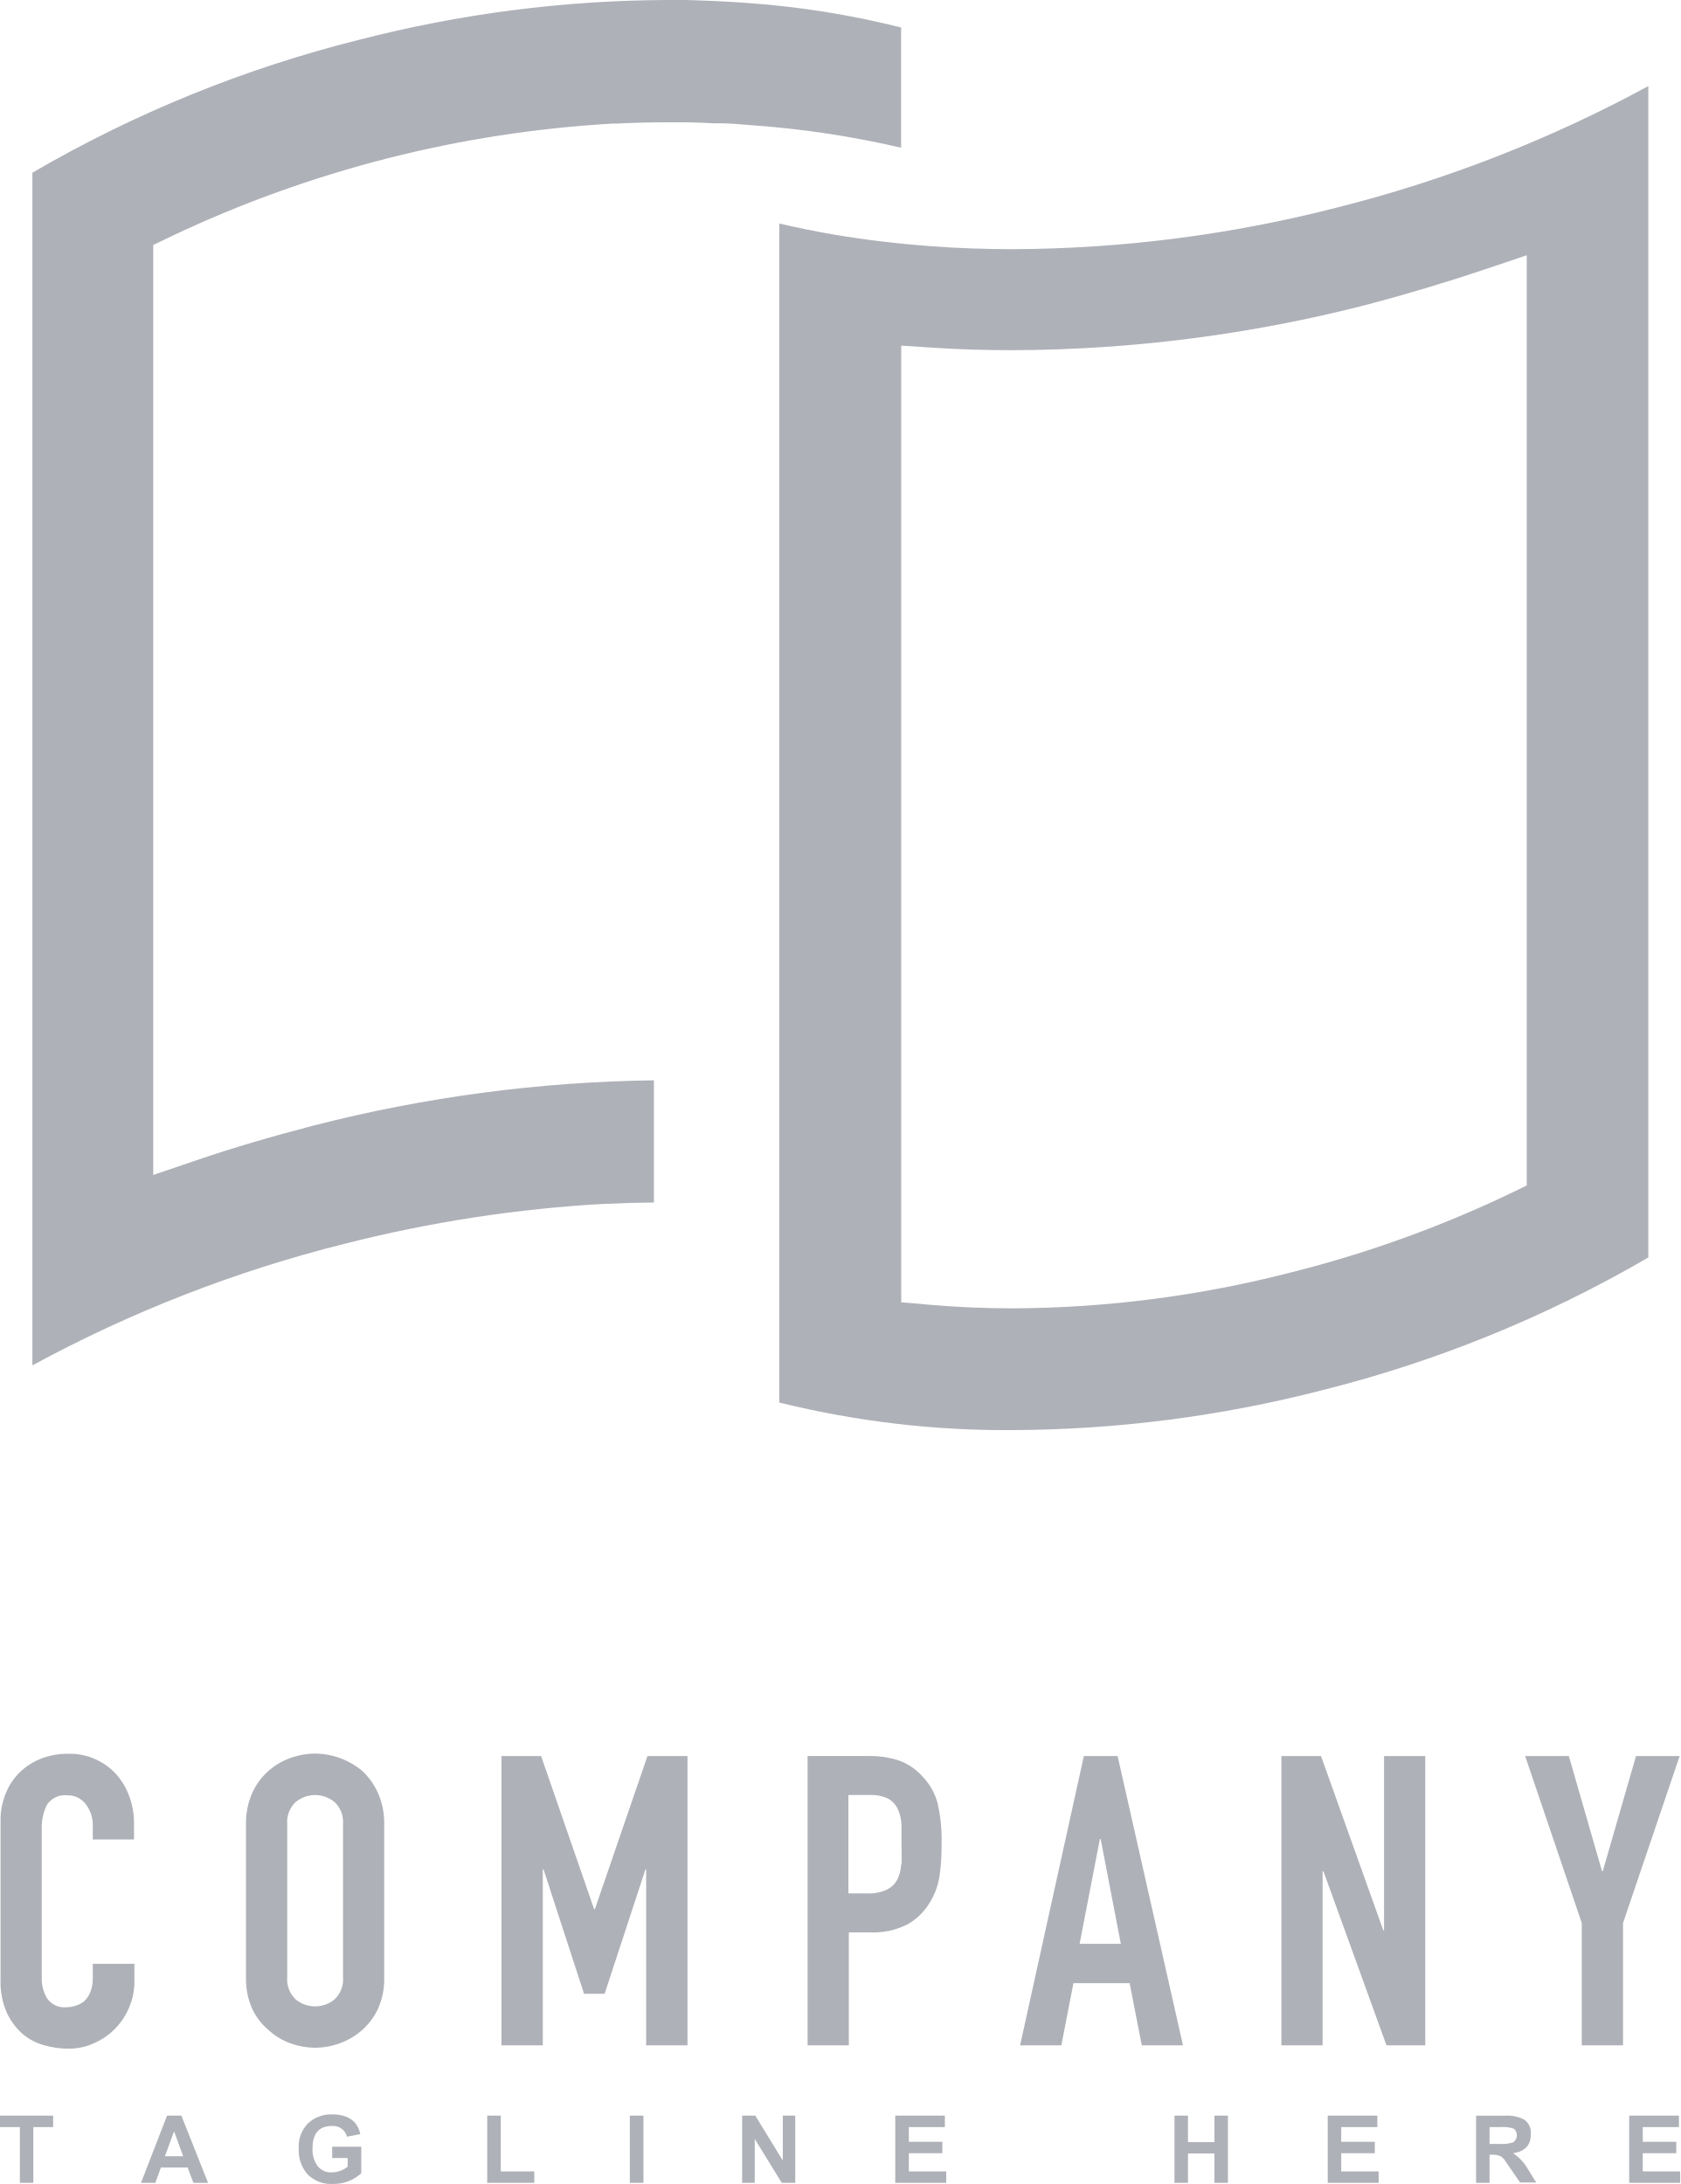
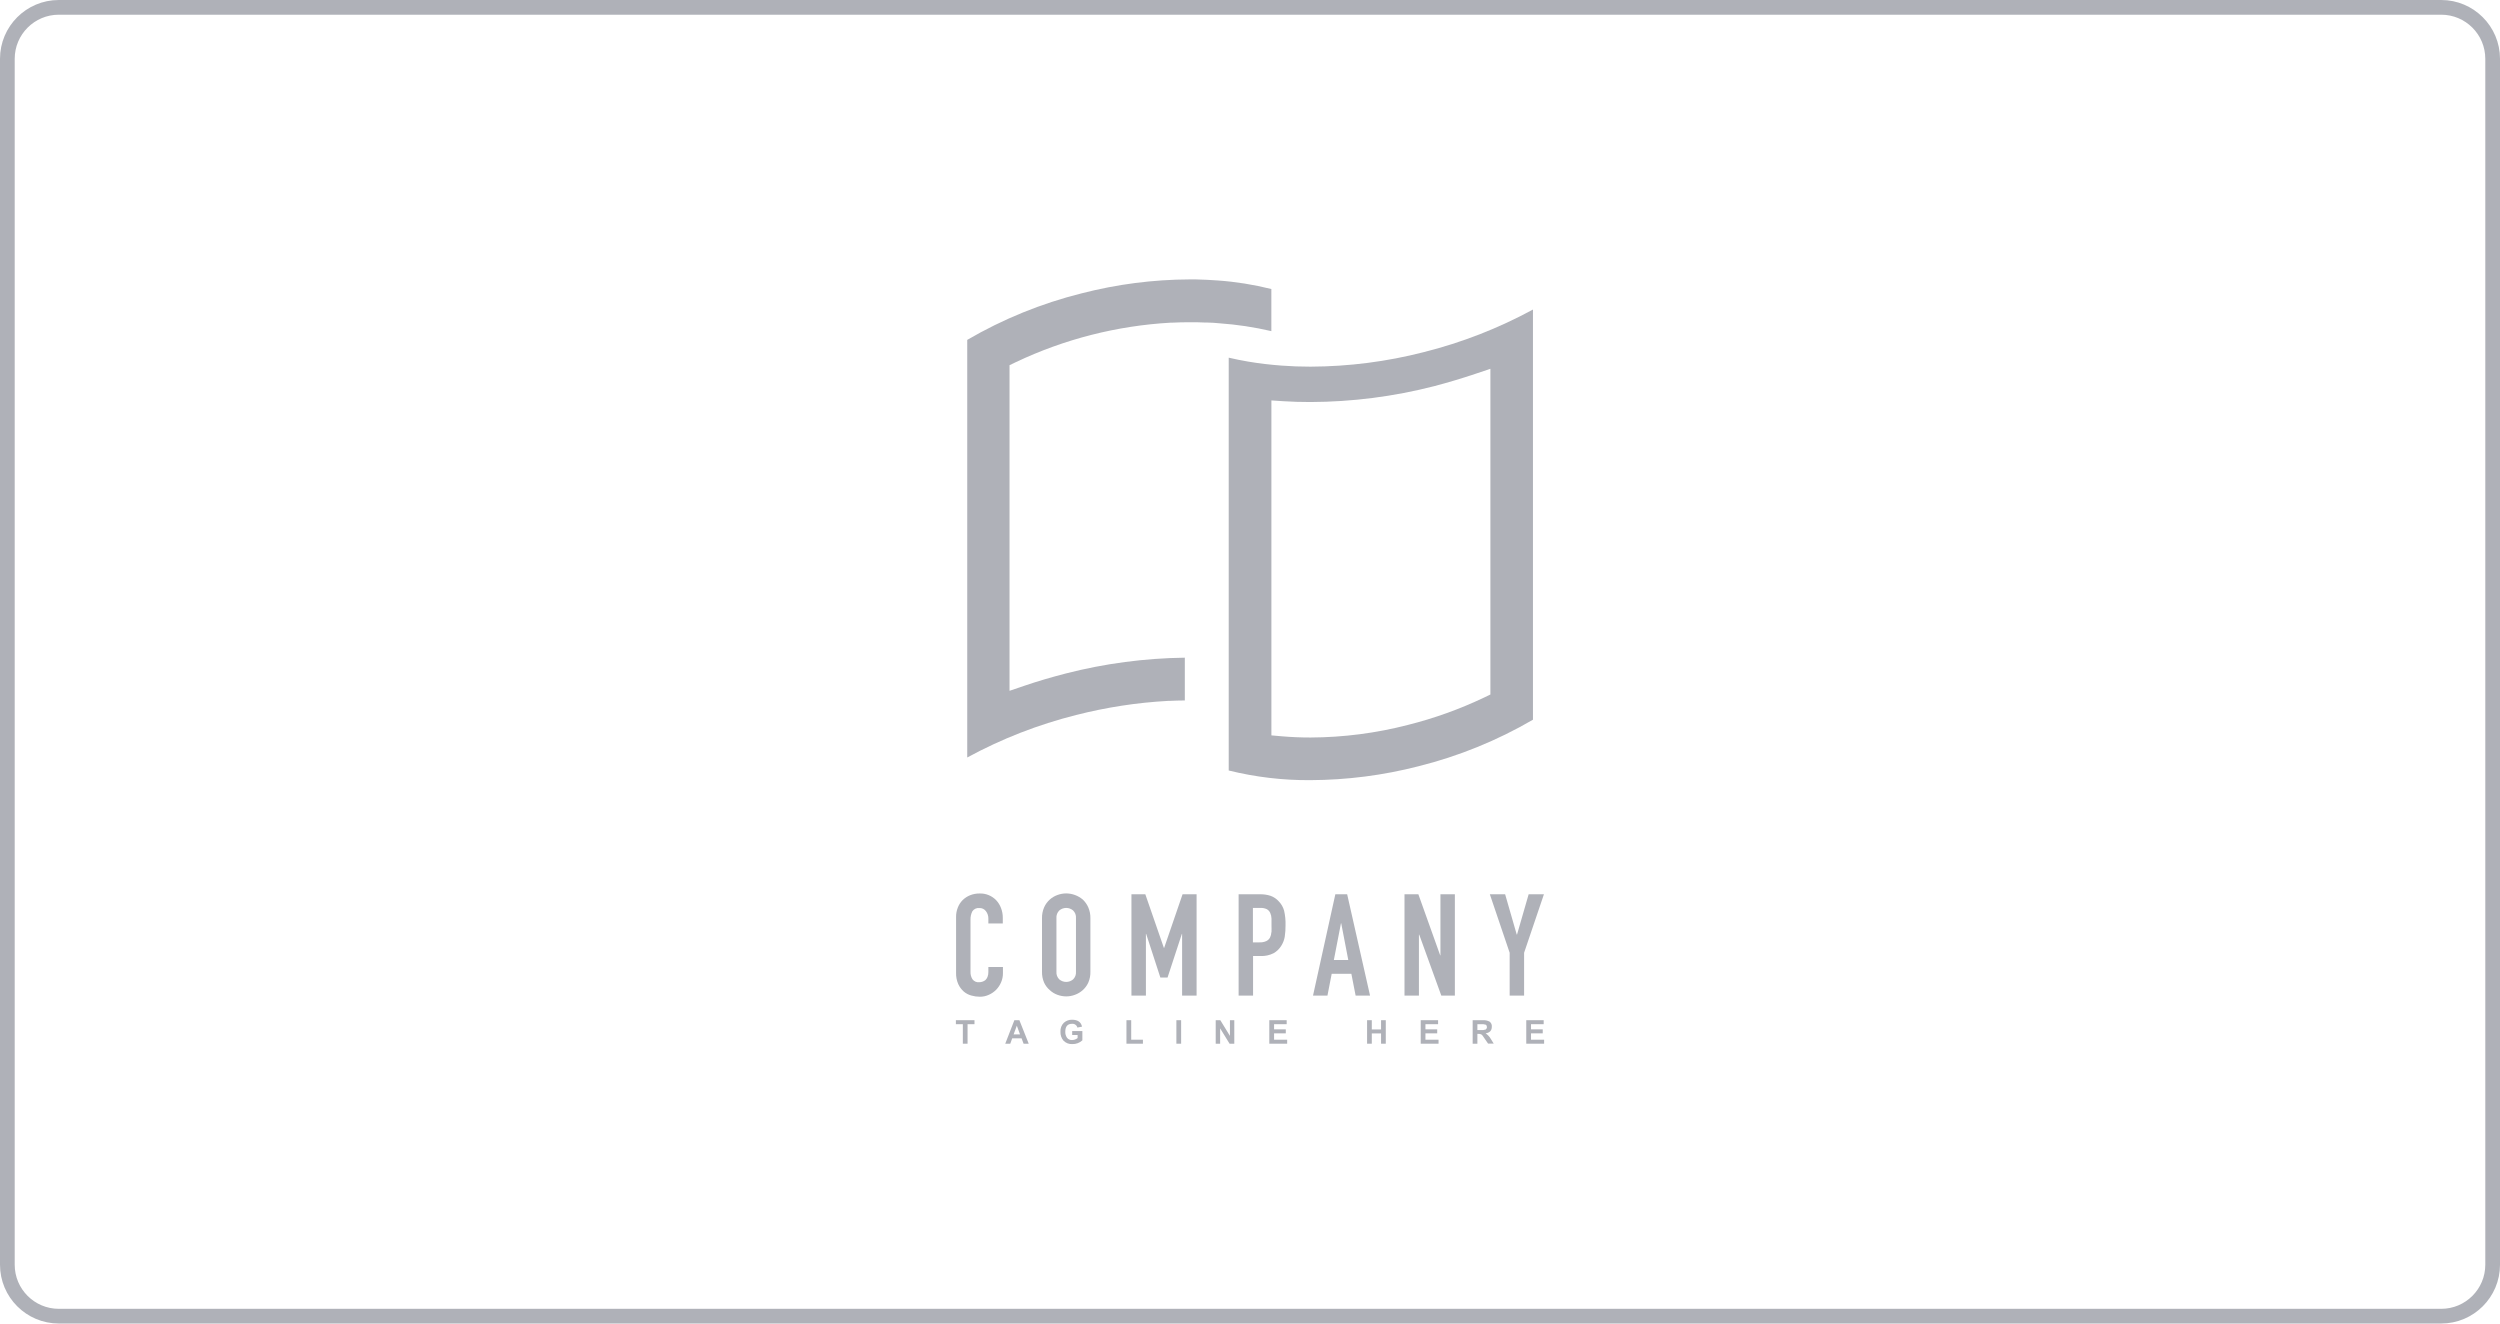
- <svg xmlns="http://www.w3.org/2000/svg" width="40" height="52" viewBox="0 0 40 52" fill="none">
-   <path d="M16.977 2.935H17.113C17.366 2.935 17.64 2.96 17.91 2.983C19.103 3.067 20.287 3.246 21.452 3.517V0.654C20.253 0.353 19.03 0.158 17.797 0.071C17.328 0.036 16.83 0.013 16.319 0H15.892C13.417 0.009 10.953 0.327 8.555 0.946C5.825 1.627 3.205 2.693 0.771 4.112V32.509C3.114 31.236 5.607 30.264 8.191 29.617C10.232 29.097 12.317 28.776 14.419 28.661H14.503C14.854 28.643 15.206 28.633 15.568 28.631V25.722C12.837 25.757 10.119 26.118 7.473 26.797C6.494 27.052 5.548 27.326 4.66 27.631L3.648 27.975V5.833L4.08 5.625C7.382 4.06 10.952 3.149 14.596 2.942C14.627 2.94 14.657 2.94 14.688 2.942C15.09 2.922 15.495 2.912 15.892 2.912H16.327H16.347C16.557 2.917 16.767 2.922 16.977 2.935Z" fill="#AFB1B8" />
-   <path d="M24.111 5.933C23.446 5.933 22.788 5.91 22.153 5.861C21.394 5.805 20.615 5.714 19.876 5.589C19.426 5.513 18.983 5.421 18.553 5.322V33.394C20.374 33.844 22.244 34.065 24.119 34.05C26.593 34.039 29.057 33.723 31.455 33.106C34.186 32.424 36.807 31.358 39.241 29.94V2.05C36.899 3.322 34.407 4.294 31.824 4.943C29.303 5.591 26.713 5.923 24.111 5.933ZM35.335 6.418L36.347 6.078V28.226L35.915 28.435C34.255 29.224 32.523 29.847 30.741 30.294C28.578 30.853 26.355 31.141 24.121 31.151C23.453 31.151 22.791 31.123 22.148 31.067L21.455 31.006V28.318V8.229L22.262 8.282C22.849 8.32 23.456 8.338 24.116 8.338C26.952 8.328 29.775 7.966 32.522 7.26C33.466 7.011 34.404 6.731 35.335 6.418Z" fill="#AFB1B8" />
-   <path d="M2.737 42.212C2.592 42.062 2.416 41.943 2.222 41.865C2.029 41.786 1.82 41.75 1.612 41.757C1.389 41.754 1.168 41.796 0.961 41.879C0.772 41.955 0.6 42.068 0.455 42.212C0.313 42.357 0.201 42.53 0.129 42.721C0.05 42.921 0.01 43.134 0.013 43.349V47.143C0.004 47.41 0.055 47.676 0.162 47.921C0.252 48.116 0.381 48.289 0.541 48.43C0.693 48.557 0.871 48.65 1.063 48.699C1.247 48.751 1.438 48.778 1.629 48.778C1.841 48.78 2.05 48.735 2.241 48.646C2.431 48.563 2.603 48.444 2.747 48.295C2.888 48.148 3.001 47.975 3.079 47.786C3.16 47.595 3.201 47.389 3.2 47.181V46.757H2.209V47.095C2.211 47.21 2.192 47.325 2.15 47.433C2.118 47.514 2.069 47.587 2.006 47.647C1.945 47.696 1.874 47.733 1.799 47.756C1.732 47.778 1.662 47.79 1.591 47.791C1.503 47.802 1.413 47.788 1.331 47.753C1.25 47.717 1.179 47.66 1.126 47.588C1.032 47.436 0.987 47.258 0.994 47.08V43.542C0.988 43.346 1.03 43.151 1.116 42.975C1.167 42.895 1.24 42.831 1.326 42.791C1.412 42.75 1.507 42.735 1.601 42.746C1.687 42.743 1.772 42.761 1.849 42.798C1.926 42.836 1.993 42.891 2.044 42.96C2.155 43.106 2.213 43.285 2.209 43.469V43.797H3.19V43.41C3.192 43.183 3.151 42.958 3.069 42.746C2.995 42.548 2.883 42.366 2.737 42.212Z" fill="#AFB1B8" />
-   <path d="M8.629 42.169C8.312 41.902 7.913 41.755 7.5 41.752C7.298 41.753 7.098 41.789 6.908 41.859C6.716 41.928 6.538 42.033 6.385 42.169C6.221 42.317 6.089 42.498 6 42.701C5.9 42.932 5.851 43.183 5.856 43.435V47.074C5.849 47.33 5.898 47.585 6 47.819C6.09 48.015 6.221 48.189 6.385 48.328C6.536 48.469 6.714 48.578 6.908 48.648C7.098 48.718 7.298 48.754 7.5 48.755C7.702 48.755 7.903 48.719 8.092 48.648C8.29 48.577 8.472 48.468 8.629 48.328C8.787 48.186 8.914 48.013 9.003 47.819C9.105 47.585 9.154 47.33 9.147 47.074V43.435C9.152 43.183 9.103 42.932 9.003 42.701C8.915 42.5 8.788 42.319 8.629 42.169ZM8.166 47.074C8.174 47.171 8.161 47.269 8.127 47.36C8.092 47.451 8.038 47.533 7.968 47.601C7.837 47.711 7.672 47.771 7.502 47.771C7.331 47.771 7.166 47.711 7.035 47.601C6.965 47.533 6.911 47.451 6.877 47.36C6.843 47.269 6.829 47.171 6.838 47.074V43.435C6.829 43.339 6.843 43.241 6.877 43.15C6.911 43.059 6.965 42.976 7.035 42.909C7.166 42.799 7.331 42.739 7.502 42.739C7.672 42.739 7.837 42.799 7.968 42.909C8.038 42.976 8.092 43.059 8.127 43.15C8.161 43.241 8.174 43.339 8.166 43.435V47.074Z" fill="#AFB1B8" />
-   <path d="M16.367 48.699V41.811H15.414L14.162 45.457H14.144L12.882 41.811H11.938V48.699H12.922V44.509H12.94L13.904 47.471H14.394L15.366 44.509H15.383V48.699H16.367Z" fill="#AFB1B8" />
-   <path d="M21.958 42.294C21.807 42.124 21.615 41.994 21.402 41.917C21.171 41.842 20.93 41.806 20.688 41.81H19.226V48.699H20.208V46.009H20.714C21.02 46.023 21.325 45.958 21.599 45.821C21.822 45.697 22.008 45.515 22.138 45.294C22.251 45.111 22.328 44.907 22.363 44.694C22.402 44.435 22.419 44.173 22.416 43.911C22.426 43.58 22.393 43.249 22.32 42.927C22.255 42.688 22.13 42.471 21.958 42.294ZM21.452 44.394C21.448 44.519 21.417 44.641 21.361 44.753C21.305 44.859 21.216 44.943 21.108 44.994C20.963 45.059 20.804 45.089 20.645 45.081H20.198V42.739H20.703C20.856 42.731 21.008 42.761 21.146 42.825C21.248 42.883 21.328 42.972 21.376 43.079C21.43 43.2 21.459 43.331 21.462 43.463C21.462 43.608 21.462 43.761 21.462 43.921C21.462 44.081 21.473 44.247 21.462 44.394H21.452Z" fill="#AFB1B8" />
-   <path d="M26.607 41.811H25.803L24.285 48.699H25.267L25.555 47.219H26.893L27.182 48.699H28.163L26.607 41.811ZM25.702 46.281L26.185 43.784H26.203L26.683 46.281H25.702Z" fill="#AFB1B8" />
-   <path d="M32.95 45.961H32.932L31.449 41.811H30.506V48.699H31.487V44.557H31.508L33.008 48.699H33.931V41.811H32.95V45.961Z" fill="#AFB1B8" />
-   <path d="M38.948 41.811L38.158 44.549H38.138L37.349 41.811H36.309L37.657 45.788V48.699H38.639V45.788L39.987 41.811H38.948Z" fill="#AFB1B8" />
-   <path d="M0 50.645H0.473V51.972H0.794V50.645H1.265V50.372H0V50.645Z" fill="#AFB1B8" />
-   <path d="M3.977 50.372L3.357 51.972H3.698L3.83 51.608H4.467L4.604 51.972H4.953L4.318 50.372H3.977ZM3.926 51.339L4.144 50.746L4.361 51.339H3.926Z" fill="#AFB1B8" />
-   <path d="M7.908 51.382H8.277V51.588C8.169 51.675 8.036 51.722 7.898 51.723C7.833 51.727 7.769 51.715 7.71 51.688C7.651 51.661 7.599 51.621 7.559 51.57C7.474 51.449 7.432 51.302 7.44 51.153C7.44 50.797 7.594 50.619 7.9 50.619C7.981 50.611 8.062 50.633 8.128 50.679C8.194 50.726 8.242 50.795 8.262 50.873L8.578 50.812C8.51 50.5 8.285 50.342 7.9 50.342C7.695 50.337 7.495 50.41 7.341 50.548C7.261 50.628 7.198 50.724 7.159 50.83C7.119 50.937 7.103 51.05 7.111 51.163C7.102 51.382 7.175 51.597 7.316 51.764C7.394 51.844 7.489 51.907 7.594 51.947C7.699 51.988 7.811 52.005 7.923 51.998C8.173 52.005 8.417 51.913 8.601 51.743V51.113H7.908V51.382Z" fill="#AFB1B8" />
-   <path d="M11.922 50.372H11.599V51.972H12.719V51.7H11.922V50.372Z" fill="#AFB1B8" />
-   <path d="M15.318 50.372H14.994V51.972H15.318V50.372Z" fill="#AFB1B8" />
-   <path d="M18.636 51.441L17.981 50.372H17.668V51.972H17.968V50.927L18.611 51.972H18.932V50.372H18.636V51.441Z" fill="#AFB1B8" />
-   <path d="M21.637 51.267H22.434V50.995H21.637V50.645H22.494V50.372H21.313V51.972H22.527V51.7H21.637V51.267Z" fill="#AFB1B8" />
-   <path d="M28.912 51.003H28.282V50.372H27.961V51.972H28.282V51.273H28.912V51.972H29.233V50.372H28.912V51.003Z" fill="#AFB1B8" />
-   <path d="M31.93 51.267H32.73V50.995H31.93V50.645H32.79V50.372H31.609V51.972H32.821V51.7H31.93V51.267Z" fill="#AFB1B8" />
-   <path d="M36.023 51.268C36.302 51.224 36.443 51.077 36.443 50.823C36.452 50.755 36.441 50.686 36.414 50.623C36.386 50.56 36.342 50.506 36.287 50.467C36.142 50.394 35.98 50.361 35.819 50.373H35.141V51.972H35.462V51.303H35.525C35.594 51.299 35.662 51.311 35.725 51.339C35.772 51.368 35.811 51.408 35.839 51.456L36.188 51.964H36.572L36.378 51.652C36.292 51.497 36.17 51.366 36.023 51.268ZM35.7 51.046H35.462V50.645H35.715C35.825 50.636 35.936 50.649 36.041 50.683C36.065 50.703 36.083 50.729 36.095 50.758C36.107 50.787 36.113 50.818 36.111 50.849C36.11 50.88 36.102 50.911 36.087 50.938C36.072 50.966 36.051 50.99 36.026 51.008C35.92 51.041 35.81 51.053 35.7 51.046Z" fill="#AFB1B8" />
-   <path d="M39.109 51.267H39.906V50.995H39.109V50.645H39.97V50.372H38.786V51.972H40V51.7H39.109V51.267Z" fill="#AFB1B8" />
+ <svg xmlns="http://www.w3.org/2000/svg" width="170" height="90" viewBox="0 0 170 90" fill="none">
+   <rect x="0.5" y="0.5" width="169" height="89" rx="3.5" stroke="#AFB1B8" />
+   <path d="M81.977 21.934H82.114C82.367 21.934 82.64 21.96 82.91 21.983C84.103 22.067 85.287 22.245 86.452 22.517V19.654C85.253 19.353 84.03 19.158 82.796 19.071C82.329 19.036 81.83 19.013 81.319 19H80.892C78.417 19.009 75.953 19.327 73.555 19.946C70.825 20.627 68.205 21.693 65.772 23.112V51.509C68.114 50.236 70.607 49.264 73.191 48.617C75.231 48.097 77.317 47.776 79.419 47.661H79.503C79.855 47.643 80.206 47.633 80.568 47.631V44.722C77.837 44.757 75.119 45.118 72.473 45.797C71.494 46.051 70.548 46.326 69.66 46.631L68.648 46.975V24.833L69.08 24.625C72.382 23.059 75.952 22.149 79.596 21.942C79.627 21.94 79.657 21.94 79.688 21.942C80.09 21.922 80.495 21.912 80.892 21.912H81.327H81.347C81.557 21.917 81.767 21.922 81.977 21.934Z" fill="#AFB1B8" />
+   <path d="M89.111 24.933C88.446 24.933 87.788 24.91 87.153 24.861C86.394 24.805 85.615 24.714 84.876 24.589C84.426 24.513 83.983 24.421 83.553 24.322V52.394C85.374 52.844 87.243 53.065 89.119 53.05C91.593 53.039 94.057 52.723 96.455 52.106C99.186 51.424 101.807 50.358 104.241 48.94V21.049C101.899 22.322 99.407 23.294 96.824 23.943C94.303 24.591 91.713 24.923 89.111 24.933ZM100.335 25.418L101.347 25.078V47.226L100.915 47.435C99.255 48.224 97.523 48.847 95.741 49.294C93.578 49.853 91.355 50.141 89.121 50.151C88.453 50.151 87.79 50.123 87.148 50.067L86.455 50.006V47.318V27.229L87.262 27.282C87.849 27.32 88.456 27.338 89.116 27.338C91.952 27.328 94.775 26.966 97.522 26.26C98.466 26.011 99.404 25.731 100.335 25.418Z" fill="#AFB1B8" />
+   <path d="M67.737 61.212C67.592 61.062 67.416 60.943 67.222 60.865C67.029 60.786 66.82 60.75 66.612 60.757C66.389 60.754 66.168 60.796 65.961 60.879C65.772 60.955 65.6 61.068 65.455 61.212C65.313 61.357 65.201 61.53 65.129 61.721C65.05 61.921 65.01 62.134 65.013 62.349V66.143C65.004 66.41 65.055 66.676 65.162 66.921C65.252 67.116 65.381 67.289 65.541 67.43C65.693 67.558 65.871 67.65 66.063 67.699C66.247 67.751 66.438 67.778 66.629 67.778C66.841 67.78 67.05 67.735 67.241 67.646C67.431 67.563 67.603 67.444 67.747 67.295C67.888 67.148 68.001 66.975 68.079 66.786C68.16 66.595 68.201 66.389 68.2 66.181V65.757H67.209V66.095C67.212 66.21 67.192 66.325 67.15 66.433C67.118 66.514 67.069 66.587 67.006 66.647C66.945 66.696 66.874 66.733 66.799 66.756C66.732 66.778 66.662 66.79 66.591 66.791C66.503 66.802 66.413 66.788 66.331 66.753C66.25 66.717 66.179 66.66 66.126 66.588C66.032 66.436 65.987 66.258 65.994 66.079V62.542C65.988 62.346 66.03 62.151 66.116 61.975C66.167 61.895 66.24 61.831 66.326 61.791C66.412 61.75 66.507 61.735 66.601 61.746C66.687 61.743 66.772 61.761 66.849 61.798C66.926 61.836 66.993 61.891 67.044 61.96C67.155 62.106 67.213 62.285 67.209 62.469V62.797H68.19V62.41C68.192 62.183 68.151 61.958 68.069 61.746C67.995 61.548 67.883 61.366 67.737 61.212Z" fill="#AFB1B8" />
+   <path d="M73.629 61.169C73.312 60.902 72.913 60.755 72.5 60.752C72.298 60.753 72.098 60.789 71.909 60.859C71.716 60.928 71.538 61.033 71.385 61.169C71.221 61.317 71.089 61.498 71 61.701C70.9 61.932 70.851 62.183 70.856 62.435V66.074C70.849 66.33 70.898 66.585 71 66.82C71.09 67.015 71.221 67.189 71.385 67.328C71.536 67.469 71.714 67.578 71.909 67.648C72.098 67.718 72.298 67.754 72.5 67.755C72.702 67.755 72.903 67.719 73.092 67.648C73.29 67.577 73.472 67.468 73.629 67.328C73.787 67.186 73.914 67.013 74.003 66.82C74.105 66.585 74.154 66.33 74.147 66.074V62.435C74.152 62.183 74.103 61.932 74.003 61.701C73.915 61.5 73.787 61.319 73.629 61.169ZM73.166 66.074C73.174 66.171 73.161 66.269 73.127 66.36C73.092 66.451 73.038 66.534 72.968 66.601C72.837 66.711 72.672 66.771 72.502 66.771C72.331 66.771 72.166 66.711 72.035 66.601C71.965 66.534 71.911 66.451 71.877 66.36C71.843 66.269 71.829 66.171 71.838 66.074V62.435C71.829 62.339 71.843 62.241 71.877 62.15C71.911 62.059 71.965 61.977 72.035 61.909C72.166 61.799 72.331 61.739 72.502 61.739C72.672 61.739 72.837 61.799 72.968 61.909C73.038 61.977 73.092 62.059 73.127 62.15C73.161 62.241 73.174 62.339 73.166 62.435V66.074Z" fill="#AFB1B8" />
+   <path d="M81.368 67.699V60.811H80.414L79.162 64.457H79.144L77.882 60.811H76.938V67.699H77.922V63.509H77.94L78.904 66.471H79.394L80.366 63.509H80.383V67.699H81.368Z" fill="#AFB1B8" />
+   <path d="M86.958 61.294C86.807 61.124 86.615 60.994 86.402 60.917C86.171 60.842 85.93 60.806 85.688 60.81H84.226V67.699H85.208V65.009H85.714C86.02 65.023 86.325 64.958 86.599 64.821C86.822 64.697 87.008 64.515 87.138 64.294C87.251 64.111 87.328 63.907 87.363 63.694C87.402 63.435 87.419 63.173 87.416 62.911C87.426 62.58 87.393 62.249 87.32 61.927C87.254 61.688 87.13 61.471 86.958 61.294ZM86.452 63.394C86.448 63.519 86.417 63.641 86.361 63.753C86.305 63.859 86.216 63.943 86.108 63.994C85.963 64.059 85.804 64.089 85.645 64.081H85.198V61.739H85.703C85.856 61.731 86.008 61.761 86.146 61.825C86.248 61.883 86.328 61.972 86.376 62.08C86.43 62.2 86.459 62.331 86.462 62.463C86.462 62.608 86.462 62.761 86.462 62.921C86.462 63.081 86.472 63.247 86.462 63.394H86.452Z" fill="#AFB1B8" />
+   <path d="M91.607 60.811H90.803L89.285 67.699H90.267L90.555 66.219H91.893L92.182 67.699H93.163L91.607 60.811ZM90.702 65.281L91.185 62.784H91.203L91.683 65.281H90.702Z" fill="#AFB1B8" />
+   <path d="M97.95 64.961H97.932L96.449 60.811H95.506V67.699H96.487V63.557H96.508L98.008 67.699H98.931V60.811H97.95V64.961Z" fill="#AFB1B8" />
+   <path d="M103.948 60.811L103.158 63.549H103.138L102.349 60.811H101.309L102.657 64.788V67.699H103.639V64.788L104.987 60.811H103.948Z" fill="#AFB1B8" />
+   <path d="M65 69.645H65.473V70.972H65.794V69.645H66.265V69.373H65V69.645Z" fill="#AFB1B8" />
+   <path d="M68.977 69.373L68.357 70.972H68.698L68.83 70.608H69.468L69.604 70.972H69.953L69.318 69.373H68.977ZM68.926 70.339L69.144 69.746L69.361 70.339H68.926Z" fill="#AFB1B8" />
+   <path d="M72.908 70.382H73.277V70.588C73.169 70.675 73.036 70.722 72.898 70.723C72.833 70.727 72.769 70.715 72.71 70.688C72.651 70.662 72.599 70.621 72.559 70.57C72.474 70.448 72.432 70.302 72.44 70.153C72.44 69.797 72.594 69.619 72.9 69.619C72.981 69.611 73.062 69.632 73.128 69.679C73.194 69.726 73.242 69.795 73.262 69.874L73.578 69.812C73.51 69.5 73.285 69.342 72.9 69.342C72.695 69.337 72.495 69.41 72.341 69.548C72.261 69.628 72.198 69.724 72.159 69.83C72.119 69.936 72.103 70.05 72.111 70.163C72.102 70.382 72.175 70.597 72.316 70.764C72.394 70.844 72.489 70.907 72.594 70.948C72.699 70.988 72.811 71.005 72.923 70.998C73.173 71.004 73.416 70.913 73.601 70.743V70.113H72.908V70.382Z" fill="#AFB1B8" />
+   <path d="M76.922 69.373H76.599V70.972H77.719V70.7H76.922V69.373Z" fill="#AFB1B8" />
+   <path d="M80.317 69.373H79.994V70.972H80.317V69.373Z" fill="#AFB1B8" />
+   <path d="M83.636 70.441L82.981 69.373H82.668V70.972H82.969V69.927L83.611 70.972H83.932V69.373H83.636V70.441Z" fill="#AFB1B8" />
+   <path d="M86.637 70.268H87.434V69.996H86.637V69.645H87.494V69.373H86.313V70.972H87.527V70.7H86.637V70.268Z" fill="#AFB1B8" />
+   <path d="M93.912 70.003H93.282V69.373H92.961V70.972H93.282V70.273H93.912V70.972H94.233V69.373H93.912V70.003Z" fill="#AFB1B8" />
+   <path d="M96.93 70.268H97.73V69.996H96.93V69.645H97.79V69.373H96.609V70.972H97.821V70.7H96.93V70.268Z" fill="#AFB1B8" />
+   <path d="M101.023 70.268C101.302 70.224 101.443 70.077 101.443 69.823C101.452 69.755 101.441 69.686 101.414 69.623C101.386 69.56 101.342 69.506 101.287 69.467C101.142 69.394 100.98 69.361 100.819 69.373H100.141V70.972H100.462V70.303H100.525C100.594 70.299 100.662 70.311 100.725 70.339C100.772 70.368 100.811 70.408 100.839 70.456L101.188 70.964H101.572L101.378 70.652C101.292 70.497 101.17 70.366 101.023 70.268ZM100.7 70.046H100.462V69.645H100.715C100.825 69.636 100.936 69.649 101.041 69.683C101.065 69.704 101.083 69.729 101.095 69.758C101.107 69.787 101.113 69.818 101.112 69.849C101.11 69.88 101.102 69.911 101.087 69.939C101.072 69.966 101.051 69.99 101.026 70.008C100.92 70.041 100.81 70.054 100.7 70.046Z" fill="#AFB1B8" />
+   <path d="M104.109 70.268H104.906V69.996H104.109V69.645H104.97V69.373H103.786V70.972H105V70.7H104.109V70.268Z" fill="#AFB1B8" />
</svg>
